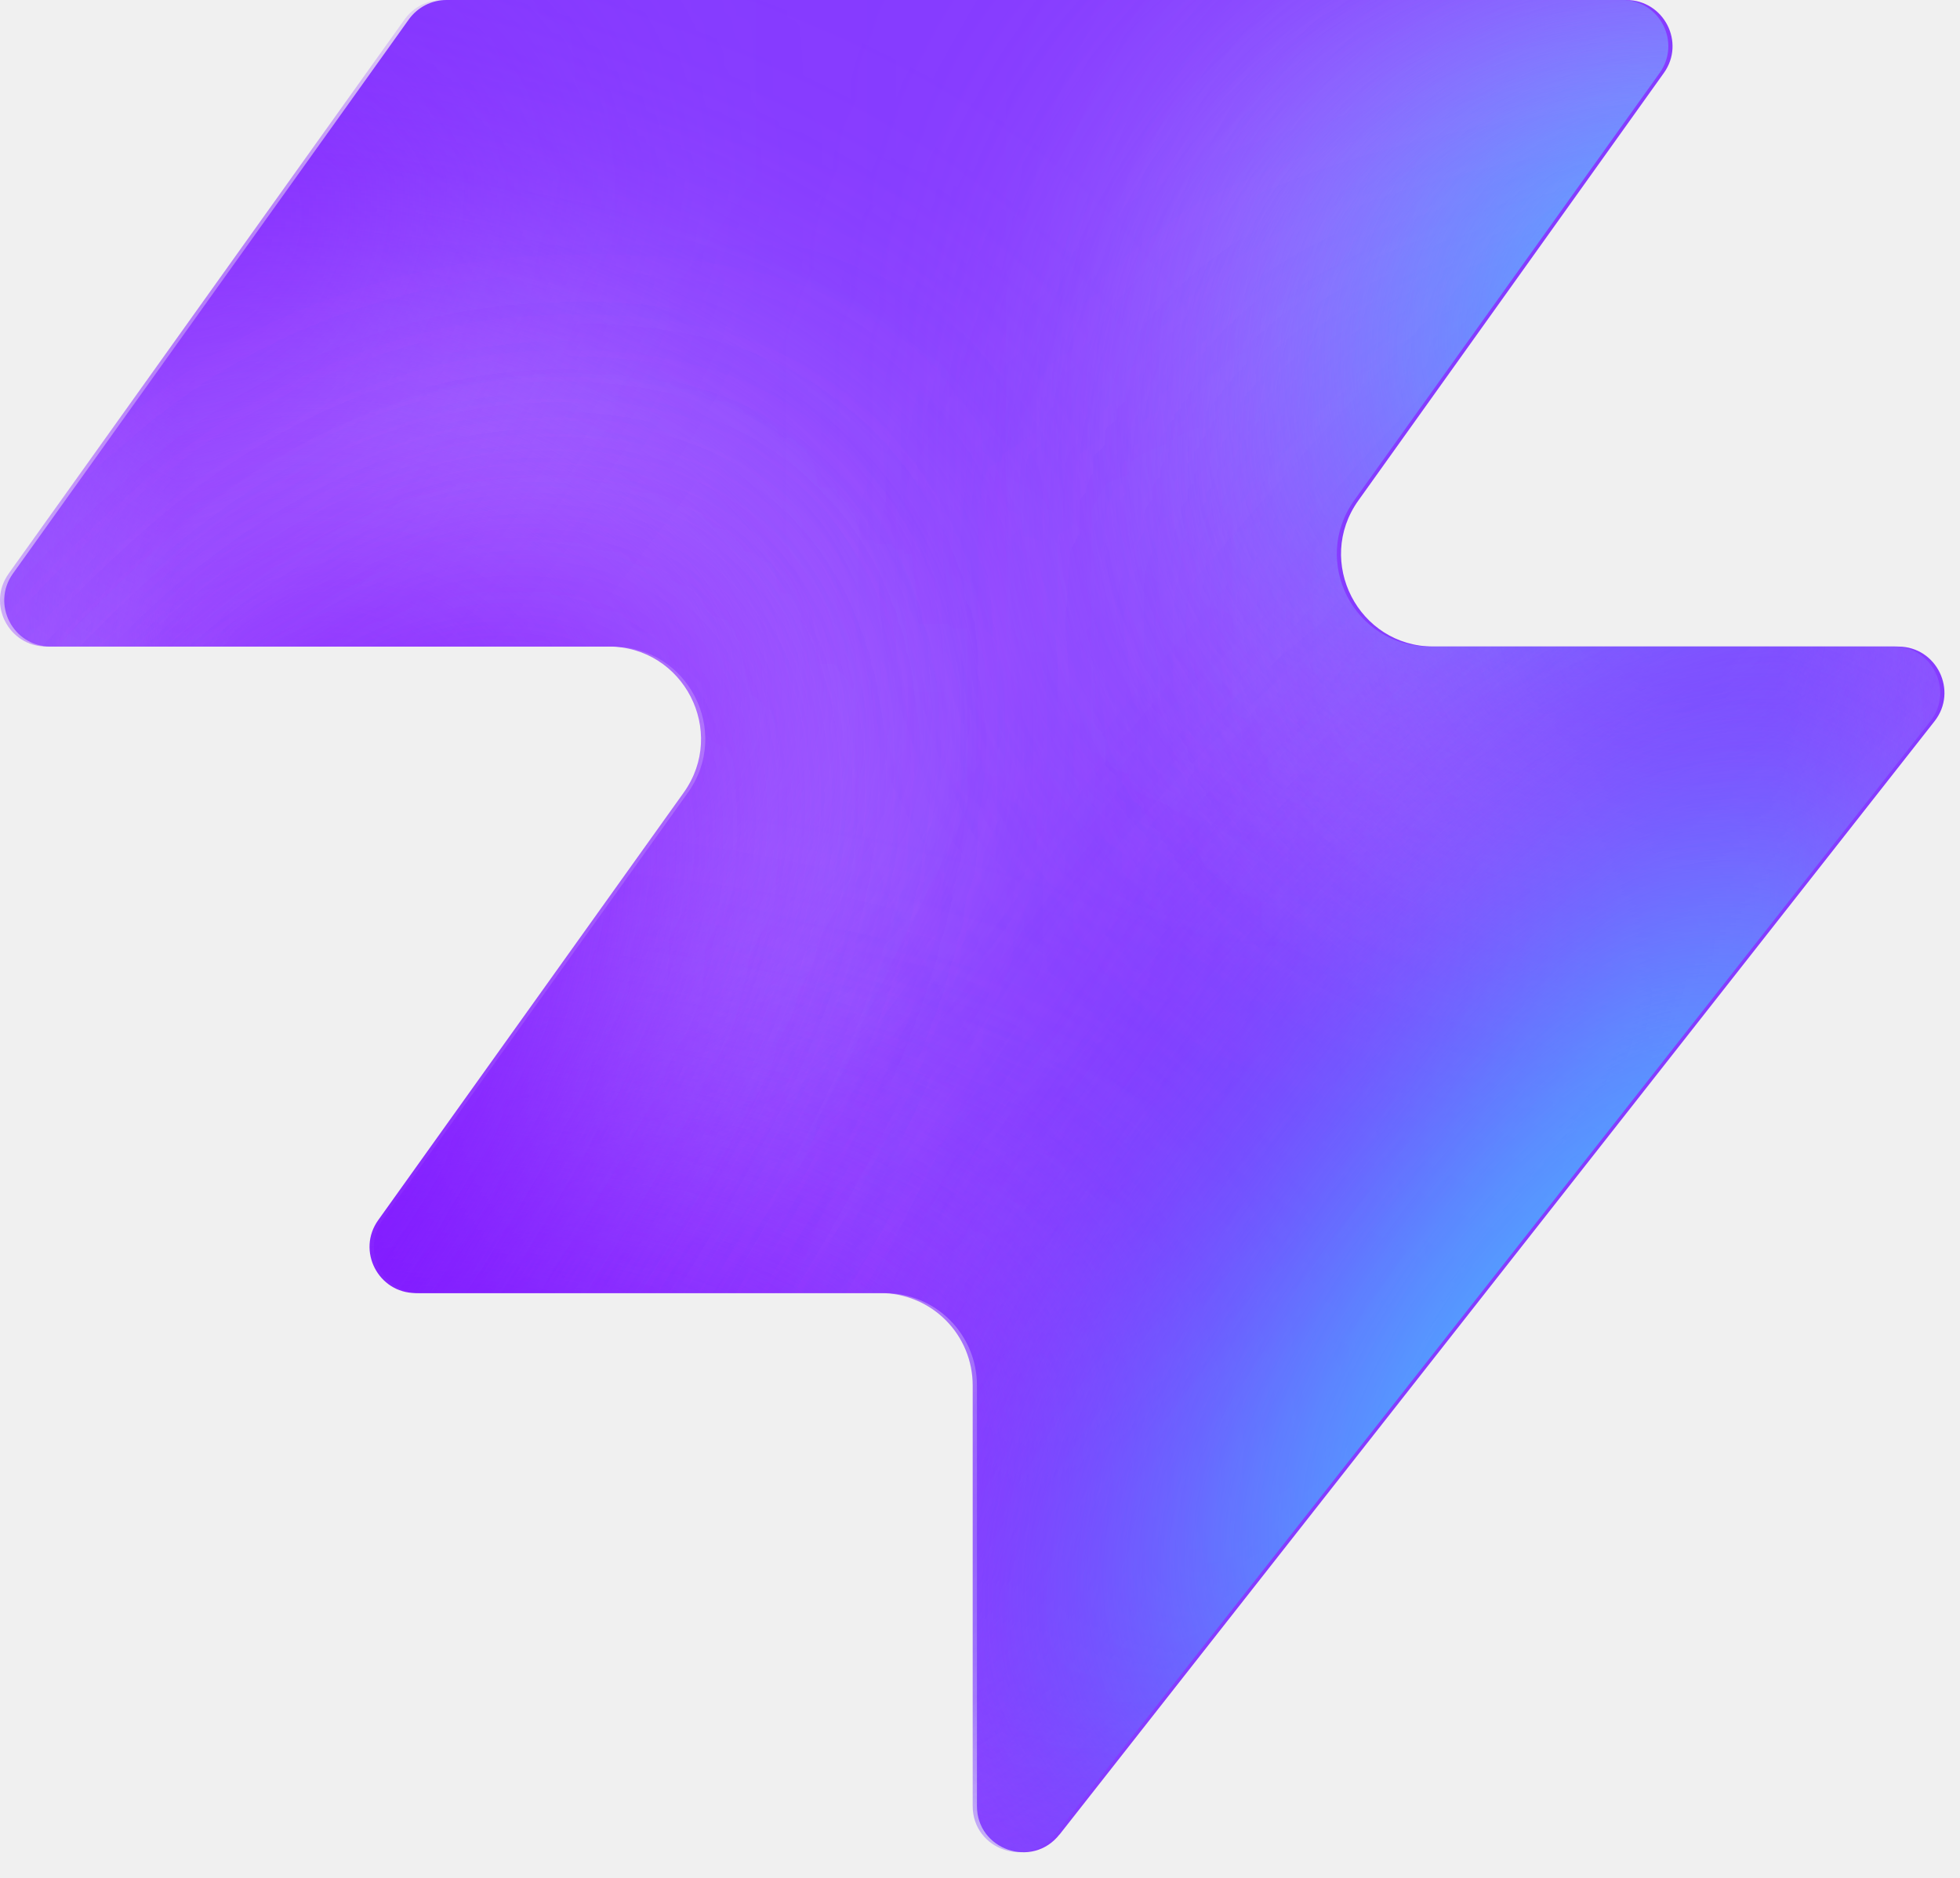
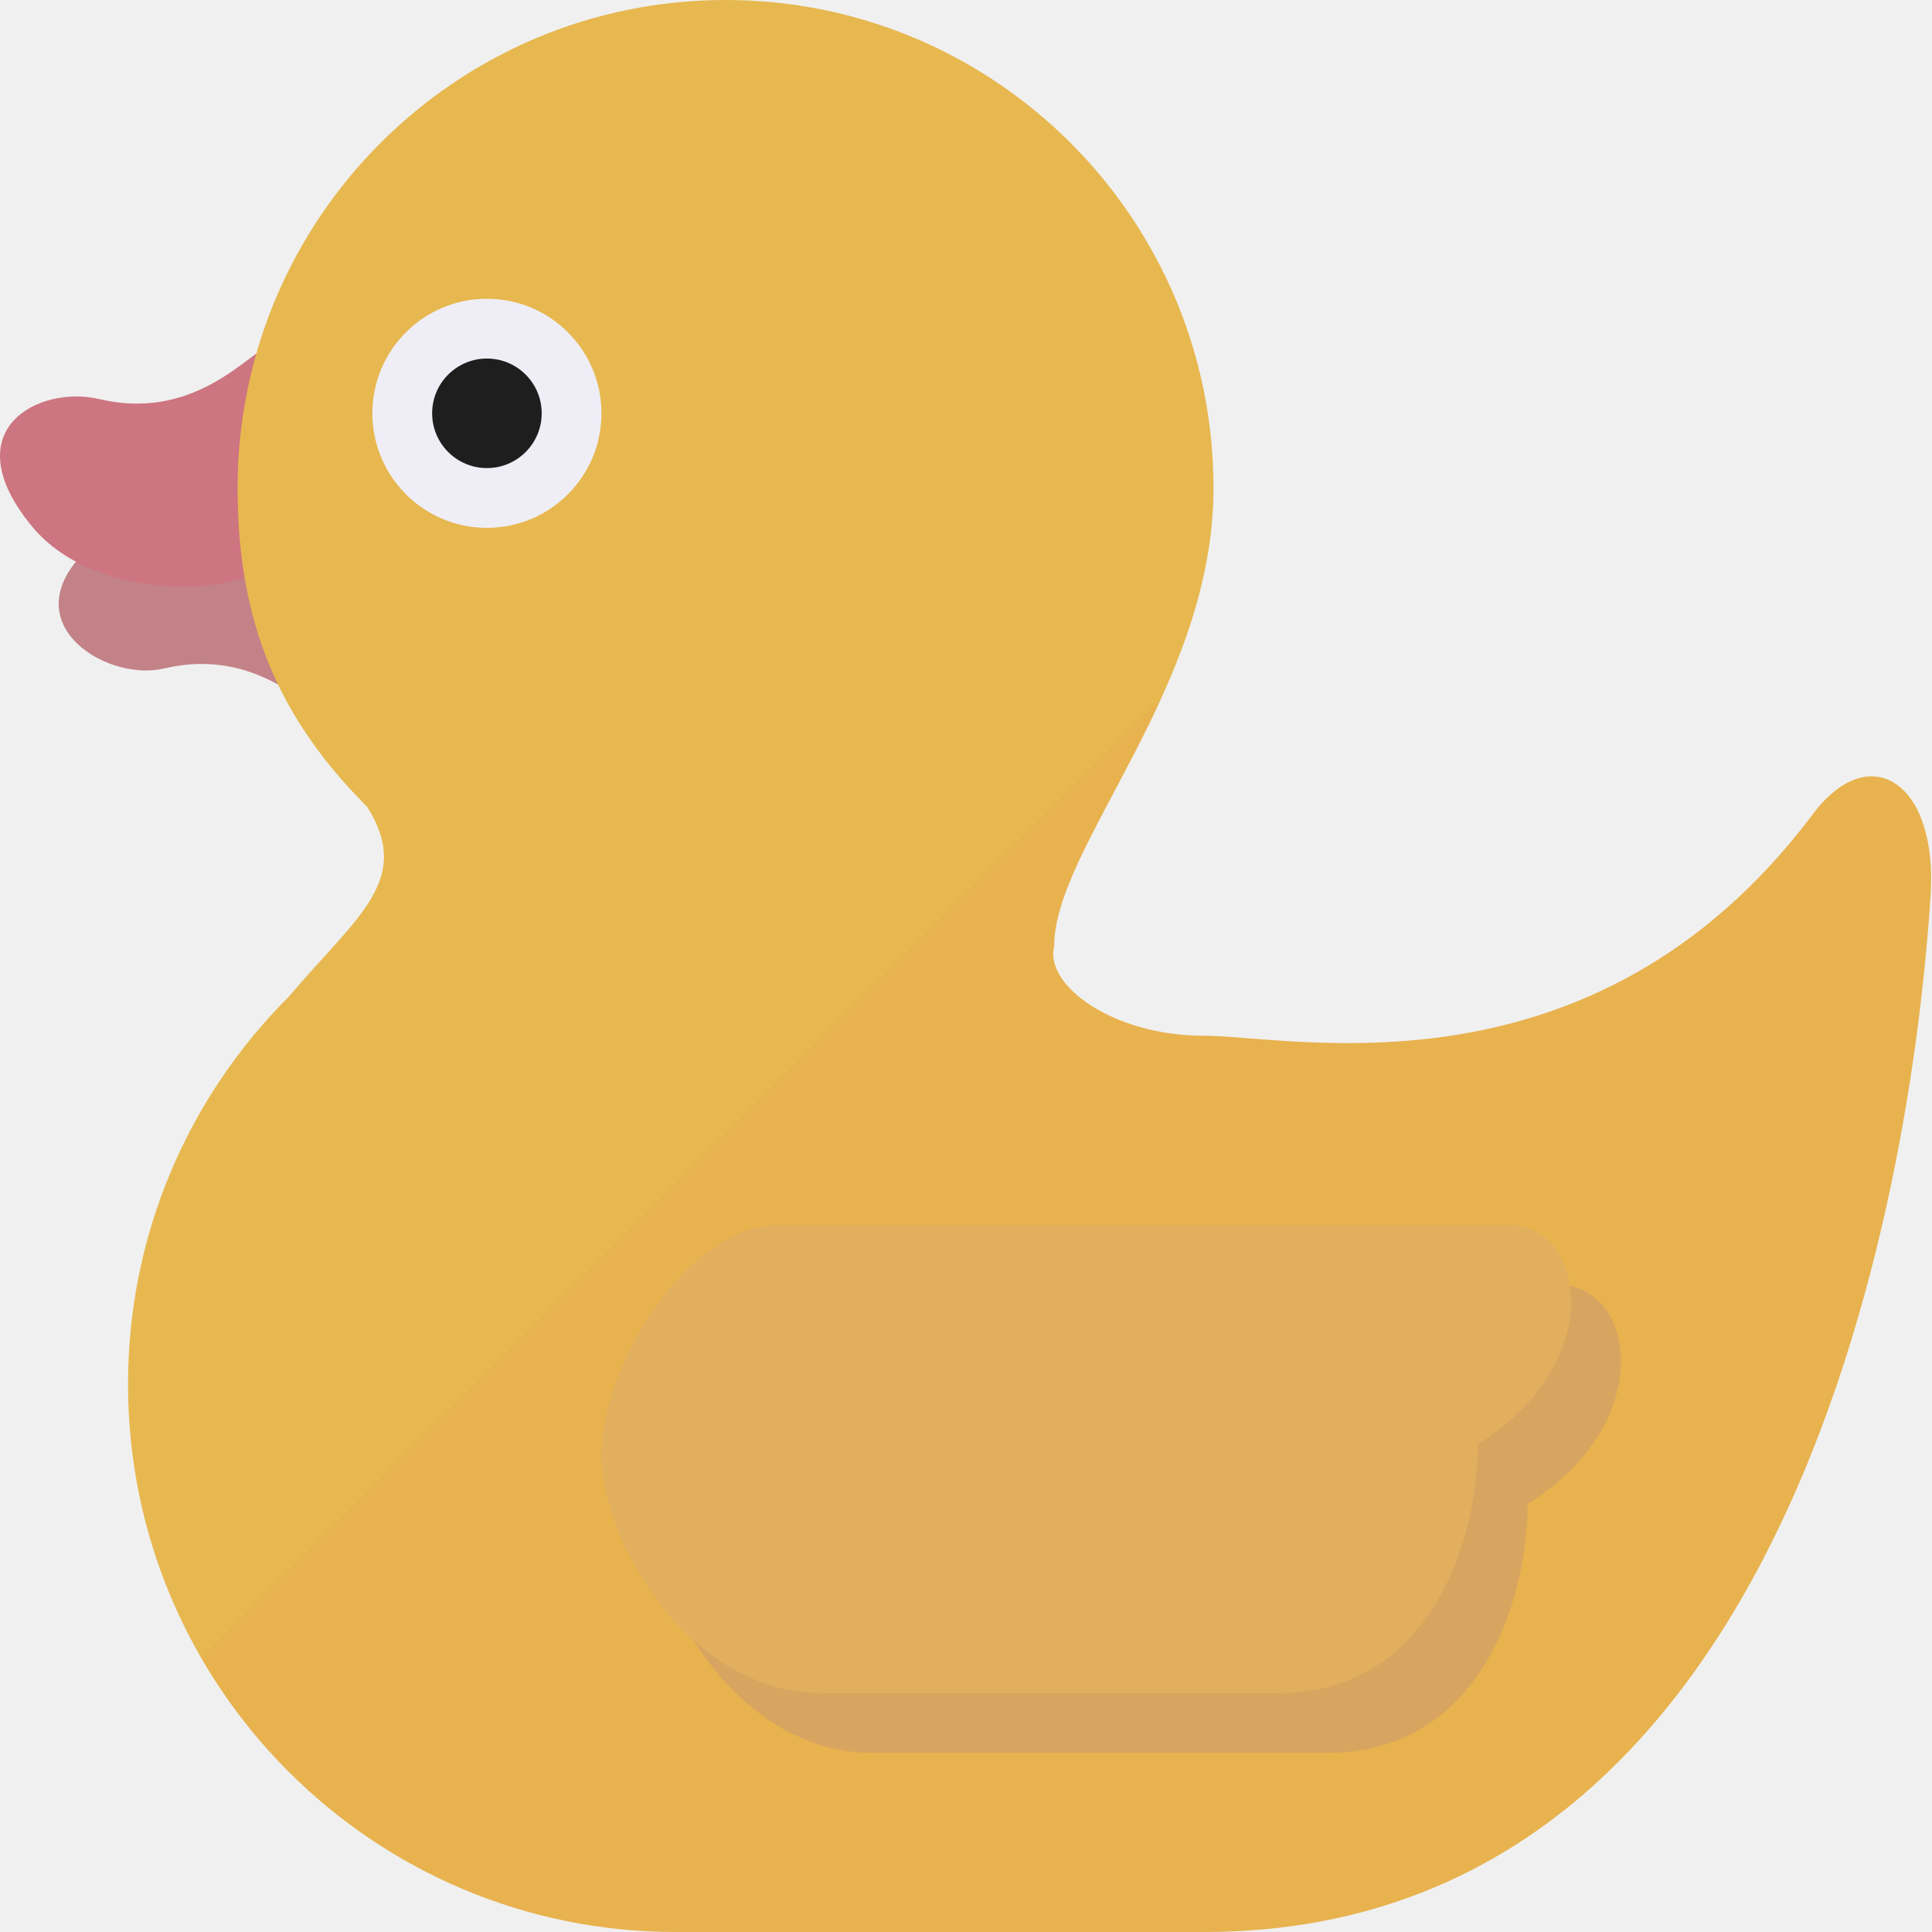
- <svg xmlns="http://www.w3.org/2000/svg" width="48" height="46" fill="none" viewBox="0 0 48 46">
-   <path fill="#863bff" d="M25.946 44.938c-.664.845-2.021.375-2.021-.698V33.937a2.26 2.26 0 0 0-2.262-2.262H10.287c-.92 0-1.456-1.04-.92-1.788l7.48-10.471c1.07-1.497 0-3.578-1.842-3.578H1.237c-.92 0-1.456-1.04-.92-1.788L10.013.474c.214-.297.556-.474.92-.474h28.894c.92 0 1.456 1.04.92 1.788l-7.48 10.471c-1.07 1.498 0 3.579 1.842 3.579h11.377c.943 0 1.473 1.088.89 1.83L25.947 44.94z" style="fill:#863bff;fill:color(display-p3 .525 .23 1);fill-opacity:1" />
-   <mask id="a" width="48" height="46" x="0" y="0" maskUnits="userSpaceOnUse" style="mask-type:alpha">
-     <path fill="#000" d="M25.842 44.938c-.664.844-2.021.375-2.021-.698V33.937a2.26 2.26 0 0 0-2.262-2.262H10.183c-.92 0-1.456-1.04-.92-1.788l7.48-10.471c1.07-1.498 0-3.579-1.842-3.579H1.133c-.92 0-1.456-1.04-.92-1.787L9.91.473c.214-.297.556-.474.92-.474h28.894c.92 0 1.456 1.04.92 1.788l-7.48 10.471c-1.07 1.498 0 3.578 1.842 3.578h11.377c.943 0 1.473 1.088.89 1.832L25.843 44.94z" style="fill:#000;fill-opacity:1" />
-   </mask>
-   <g mask="url(#a)">
-     <g filter="url(#b)">
-       <ellipse cx="5.508" cy="14.704" fill="#ede6ff" rx="5.508" ry="14.704" style="fill:#ede6ff;fill:color(display-p3 .927 .903 1);fill-opacity:1" transform="matrix(.00324 1 1 -.00324 -4.47 31.516)" />
-     </g>
-     <g filter="url(#c)">
-       <ellipse cx="10.399" cy="29.851" fill="#ede6ff" rx="10.399" ry="29.851" style="fill:#ede6ff;fill:color(display-p3 .927 .903 1);fill-opacity:1" transform="matrix(.00324 1 1 -.00324 -39.328 7.883)" />
-     </g>
-     <g filter="url(#d)">
-       <ellipse cx="5.508" cy="30.487" fill="#7e14ff" rx="5.508" ry="30.487" style="fill:#7e14ff;fill:color(display-p3 .492 .077 1);fill-opacity:1" transform="rotate(89.814 -25.913 -14.639)scale(1 -1)" />
-     </g>
-     <g filter="url(#e)">
-       <ellipse cx="5.508" cy="30.599" fill="#7e14ff" rx="5.508" ry="30.599" style="fill:#7e14ff;fill:color(display-p3 .492 .077 1);fill-opacity:1" transform="rotate(89.814 -32.644 -3.334)scale(1 -1)" />
-     </g>
-     <g filter="url(#f)">
-       <ellipse cx="5.508" cy="30.599" fill="#7e14ff" rx="5.508" ry="30.599" style="fill:#7e14ff;fill:color(display-p3 .492 .077 1);fill-opacity:1" transform="matrix(.00324 1 1 -.00324 -34.34 30.47)" />
-     </g>
-     <g filter="url(#g)">
-       <ellipse cx="14.072" cy="22.078" fill="#ede6ff" rx="14.072" ry="22.078" style="fill:#ede6ff;fill:color(display-p3 .927 .903 1);fill-opacity:1" transform="rotate(93.35 24.506 48.493)scale(-1 1)" />
-     </g>
-     <g filter="url(#h)">
-       <ellipse cx="3.47" cy="21.501" fill="#7e14ff" rx="3.47" ry="21.501" style="fill:#7e14ff;fill:color(display-p3 .492 .077 1);fill-opacity:1" transform="rotate(89.009 28.708 47.59)scale(-1 1)" />
-     </g>
-     <g filter="url(#i)">
-       <ellipse cx="3.47" cy="21.501" fill="#7e14ff" rx="3.47" ry="21.501" style="fill:#7e14ff;fill:color(display-p3 .492 .077 1);fill-opacity:1" transform="rotate(89.009 28.708 47.59)scale(-1 1)" />
-     </g>
-     <g filter="url(#j)">
-       <ellipse cx=".387" cy="8.972" fill="#7e14ff" rx="4.407" ry="29.108" style="fill:#7e14ff;fill:color(display-p3 .492 .077 1);fill-opacity:1" transform="rotate(39.51 .387 8.972)" />
-     </g>
-     <g filter="url(#k)">
-       <ellipse cx="47.523" cy="-6.092" fill="#7e14ff" rx="4.407" ry="29.108" style="fill:#7e14ff;fill:color(display-p3 .492 .077 1);fill-opacity:1" transform="rotate(37.892 47.523 -6.092)" />
-     </g>
-     <g filter="url(#l)">
-       <ellipse cx="41.412" cy="6.333" fill="#47bfff" rx="5.971" ry="9.665" style="fill:#47bfff;fill:color(display-p3 .28 .748 1);fill-opacity:1" transform="rotate(37.892 41.412 6.333)" />
-     </g>
-     <g filter="url(#m)">
-       <ellipse cx="-1.879" cy="38.332" fill="#7e14ff" rx="4.407" ry="29.108" style="fill:#7e14ff;fill:color(display-p3 .492 .077 1);fill-opacity:1" transform="rotate(37.892 -1.88 38.332)" />
-     </g>
-     <g filter="url(#n)">
-       <ellipse cx="-1.879" cy="38.332" fill="#7e14ff" rx="4.407" ry="29.108" style="fill:#7e14ff;fill:color(display-p3 .492 .077 1);fill-opacity:1" transform="rotate(37.892 -1.88 38.332)" />
-     </g>
-     <g filter="url(#o)">
-       <ellipse cx="35.651" cy="29.907" fill="#7e14ff" rx="4.407" ry="29.108" style="fill:#7e14ff;fill:color(display-p3 .492 .077 1);fill-opacity:1" transform="rotate(37.892 35.651 29.907)" />
-     </g>
-     <g filter="url(#p)">
-       <ellipse cx="38.418" cy="32.4" fill="#47bfff" rx="5.971" ry="15.297" style="fill:#47bfff;fill:color(display-p3 .28 .748 1);fill-opacity:1" transform="rotate(37.892 38.418 32.4)" />
-     </g>
+ <svg xmlns="http://www.w3.org/2000/svg" width="495" height="495" viewBox="0 0 495 495" fill="none">
+   <g clip-path="url(#clip0_48_4)">
+     <path d="M87.461 180.706C87.544 173.377 82.376 154.129 90.14 138.379C97.899 122.629 49.316 118.515 24.706 138.733C1.009 158.202 26.411 174.957 42.048 171.273C73.735 163.802 87.301 195.545 87.461 180.706Z" fill="#C38287" />
+     <path d="M70.881 92.821C70.957 100.144 65.795 119.392 73.553 135.15C81.311 150.886 28.308 159.421 8.126 134.787C-12.059 110.153 9.827 98.57 25.471 102.254C57.14 109.717 70.709 77.976 70.881 92.821Z" fill="#CD7580" />
+     <path d="M73.912 255.438C91.491 234.743 105.905 225.431 94.041 206.68C71.416 184.049 60.871 159.555 60.871 125.026C60.871 90.503 74.867 59.25 97.49 36.626C120.118 14.002 151.365 0 185.894 0C220.423 0 251.67 14.002 274.301 36.626C296.925 59.251 310.913 90.504 310.913 125.026C310.913 176.062 270.093 216.883 270.093 242.395C267.541 252.606 285.402 265.367 308.361 265.367C331.333 265.367 407.875 283.221 464.004 209.232C478.776 188.812 496.638 200.301 494.627 229.638C492.697 257.757 476.759 495 308.361 495C259.89 495 266.027 495 173.131 495C134.388 495 99.306 479.29 73.912 453.899C48.511 428.501 32.803 393.422 32.803 354.658C32.803 315.915 48.51 280.829 73.912 255.438Z" fill="#E7B850" />
+     <path d="M212.244 329.154H399.044C419.452 329.154 424.556 364.868 391.387 385.289C391.387 410.793 378.625 449.068 340.358 449.068C302.077 449.068 256.158 449.068 222.989 449.068C189.812 449.068 166.853 410.793 166.853 387.834C166.854 364.868 189.277 329.154 212.244 329.154Z" fill="#D6AA65" />
+     <path d="M199.48 313.838H386.283C406.69 313.838 411.795 349.56 378.626 369.974C378.626 395.492 365.87 433.766 327.602 433.766C289.328 433.766 243.397 433.766 210.227 433.766C177.057 433.766 154.098 395.491 154.098 372.525C154.098 349.56 176.521 313.838 199.48 313.838Z" fill="#E0B562" />
+     <path d="M154.098 105.886C154.098 122.099 140.953 135.237 124.757 135.237C108.551 135.237 95.41 122.099 95.41 105.886C95.41 89.694 108.551 76.549 124.757 76.549C140.953 76.548 154.098 89.693 154.098 105.886Z" fill="#EFEEF7" />
+     <path d="M138.789 105.886C138.789 113.644 132.502 119.928 124.757 119.928C117.006 119.928 110.721 113.644 110.721 105.886C110.721 98.148 117.006 91.864 124.757 91.864C132.501 91.863 138.789 98.147 138.789 105.886Z" fill="#1E1E1E" />
+     <path opacity="0.07" d="M464.004 209.232C407.875 283.221 331.333 265.367 308.361 265.367C285.402 265.367 267.541 252.605 270.093 242.395C270.093 226.671 285.609 205.113 297.508 178.938L51.622 424.823C57.782 435.469 65.269 445.25 73.912 453.9C99.306 479.29 134.388 495 173.131 495C266.027 495 259.89 495 308.361 495C476.76 495 492.697 257.757 494.628 229.639C496.638 200.301 478.776 188.812 464.004 209.232Z" fill="#EA552C" />
  </g>
  <defs>
-     <filter id="b" width="60.045" height="41.654" x="-19.77" y="16.149" color-interpolation-filters="sRGB" filterUnits="userSpaceOnUse">
-       <feFlood flood-opacity="0" result="BackgroundImageFix" />
-       <feBlend in="SourceGraphic" in2="BackgroundImageFix" result="shape" />
-       <feGaussianBlur result="effect1_foregroundBlur_2002_17158" stdDeviation="7.659" />
-     </filter>
-     <filter id="c" width="90.34" height="51.437" x="-54.613" y="-7.533" color-interpolation-filters="sRGB" filterUnits="userSpaceOnUse">
-       <feFlood flood-opacity="0" result="BackgroundImageFix" />
-       <feBlend in="SourceGraphic" in2="BackgroundImageFix" result="shape" />
-       <feGaussianBlur result="effect1_foregroundBlur_2002_17158" stdDeviation="7.659" />
-     </filter>
-     <filter id="d" width="79.355" height="29.4" x="-49.64" y="2.03" color-interpolation-filters="sRGB" filterUnits="userSpaceOnUse">
-       <feFlood flood-opacity="0" result="BackgroundImageFix" />
-       <feBlend in="SourceGraphic" in2="BackgroundImageFix" result="shape" />
-       <feGaussianBlur result="effect1_foregroundBlur_2002_17158" stdDeviation="4.596" />
-     </filter>
-     <filter id="e" width="79.579" height="29.4" x="-45.045" y="20.029" color-interpolation-filters="sRGB" filterUnits="userSpaceOnUse">
-       <feFlood flood-opacity="0" result="BackgroundImageFix" />
-       <feBlend in="SourceGraphic" in2="BackgroundImageFix" result="shape" />
-       <feGaussianBlur result="effect1_foregroundBlur_2002_17158" stdDeviation="4.596" />
-     </filter>
-     <filter id="f" width="79.579" height="29.4" x="-43.513" y="21.178" color-interpolation-filters="sRGB" filterUnits="userSpaceOnUse">
-       <feFlood flood-opacity="0" result="BackgroundImageFix" />
-       <feBlend in="SourceGraphic" in2="BackgroundImageFix" result="shape" />
-       <feGaussianBlur result="effect1_foregroundBlur_2002_17158" stdDeviation="4.596" />
-     </filter>
-     <filter id="g" width="74.749" height="58.852" x="15.756" y="-17.901" color-interpolation-filters="sRGB" filterUnits="userSpaceOnUse">
-       <feFlood flood-opacity="0" result="BackgroundImageFix" />
-       <feBlend in="SourceGraphic" in2="BackgroundImageFix" result="shape" />
-       <feGaussianBlur result="effect1_foregroundBlur_2002_17158" stdDeviation="7.659" />
-     </filter>
-     <filter id="h" width="61.377" height="25.362" x="23.548" y="2.284" color-interpolation-filters="sRGB" filterUnits="userSpaceOnUse">
-       <feFlood flood-opacity="0" result="BackgroundImageFix" />
-       <feBlend in="SourceGraphic" in2="BackgroundImageFix" result="shape" />
-       <feGaussianBlur result="effect1_foregroundBlur_2002_17158" stdDeviation="4.596" />
-     </filter>
-     <filter id="i" width="61.377" height="25.362" x="23.548" y="2.284" color-interpolation-filters="sRGB" filterUnits="userSpaceOnUse">
-       <feFlood flood-opacity="0" result="BackgroundImageFix" />
-       <feBlend in="SourceGraphic" in2="BackgroundImageFix" result="shape" />
-       <feGaussianBlur result="effect1_foregroundBlur_2002_17158" stdDeviation="4.596" />
-     </filter>
-     <filter id="j" width="56.045" height="63.649" x="-27.636" y="-22.853" color-interpolation-filters="sRGB" filterUnits="userSpaceOnUse">
-       <feFlood flood-opacity="0" result="BackgroundImageFix" />
-       <feBlend in="SourceGraphic" in2="BackgroundImageFix" result="shape" />
-       <feGaussianBlur result="effect1_foregroundBlur_2002_17158" stdDeviation="4.596" />
-     </filter>
-     <filter id="k" width="54.814" height="64.646" x="20.116" y="-38.415" color-interpolation-filters="sRGB" filterUnits="userSpaceOnUse">
-       <feFlood flood-opacity="0" result="BackgroundImageFix" />
-       <feBlend in="SourceGraphic" in2="BackgroundImageFix" result="shape" />
-       <feGaussianBlur result="effect1_foregroundBlur_2002_17158" stdDeviation="4.596" />
-     </filter>
-     <filter id="l" width="33.541" height="35.313" x="24.641" y="-11.323" color-interpolation-filters="sRGB" filterUnits="userSpaceOnUse">
-       <feFlood flood-opacity="0" result="BackgroundImageFix" />
-       <feBlend in="SourceGraphic" in2="BackgroundImageFix" result="shape" />
-       <feGaussianBlur result="effect1_foregroundBlur_2002_17158" stdDeviation="4.596" />
-     </filter>
-     <filter id="m" width="54.814" height="64.646" x="-29.286" y="6.009" color-interpolation-filters="sRGB" filterUnits="userSpaceOnUse">
-       <feFlood flood-opacity="0" result="BackgroundImageFix" />
-       <feBlend in="SourceGraphic" in2="BackgroundImageFix" result="shape" />
-       <feGaussianBlur result="effect1_foregroundBlur_2002_17158" stdDeviation="4.596" />
-     </filter>
-     <filter id="n" width="54.814" height="64.646" x="-29.286" y="6.009" color-interpolation-filters="sRGB" filterUnits="userSpaceOnUse">
-       <feFlood flood-opacity="0" result="BackgroundImageFix" />
-       <feBlend in="SourceGraphic" in2="BackgroundImageFix" result="shape" />
-       <feGaussianBlur result="effect1_foregroundBlur_2002_17158" stdDeviation="4.596" />
-     </filter>
-     <filter id="o" width="54.814" height="64.646" x="8.244" y="-2.416" color-interpolation-filters="sRGB" filterUnits="userSpaceOnUse">
-       <feFlood flood-opacity="0" result="BackgroundImageFix" />
-       <feBlend in="SourceGraphic" in2="BackgroundImageFix" result="shape" />
-       <feGaussianBlur result="effect1_foregroundBlur_2002_17158" stdDeviation="4.596" />
-     </filter>
-     <filter id="p" width="39.409" height="43.623" x="18.713" y="10.588" color-interpolation-filters="sRGB" filterUnits="userSpaceOnUse">
-       <feFlood flood-opacity="0" result="BackgroundImageFix" />
-       <feBlend in="SourceGraphic" in2="BackgroundImageFix" result="shape" />
-       <feGaussianBlur result="effect1_foregroundBlur_2002_17158" stdDeviation="4.596" />
-     </filter>
+     <clipPath id="clip0_48_4">
+       <rect width="495" height="495" fill="white" />
+     </clipPath>
  </defs>
</svg>
